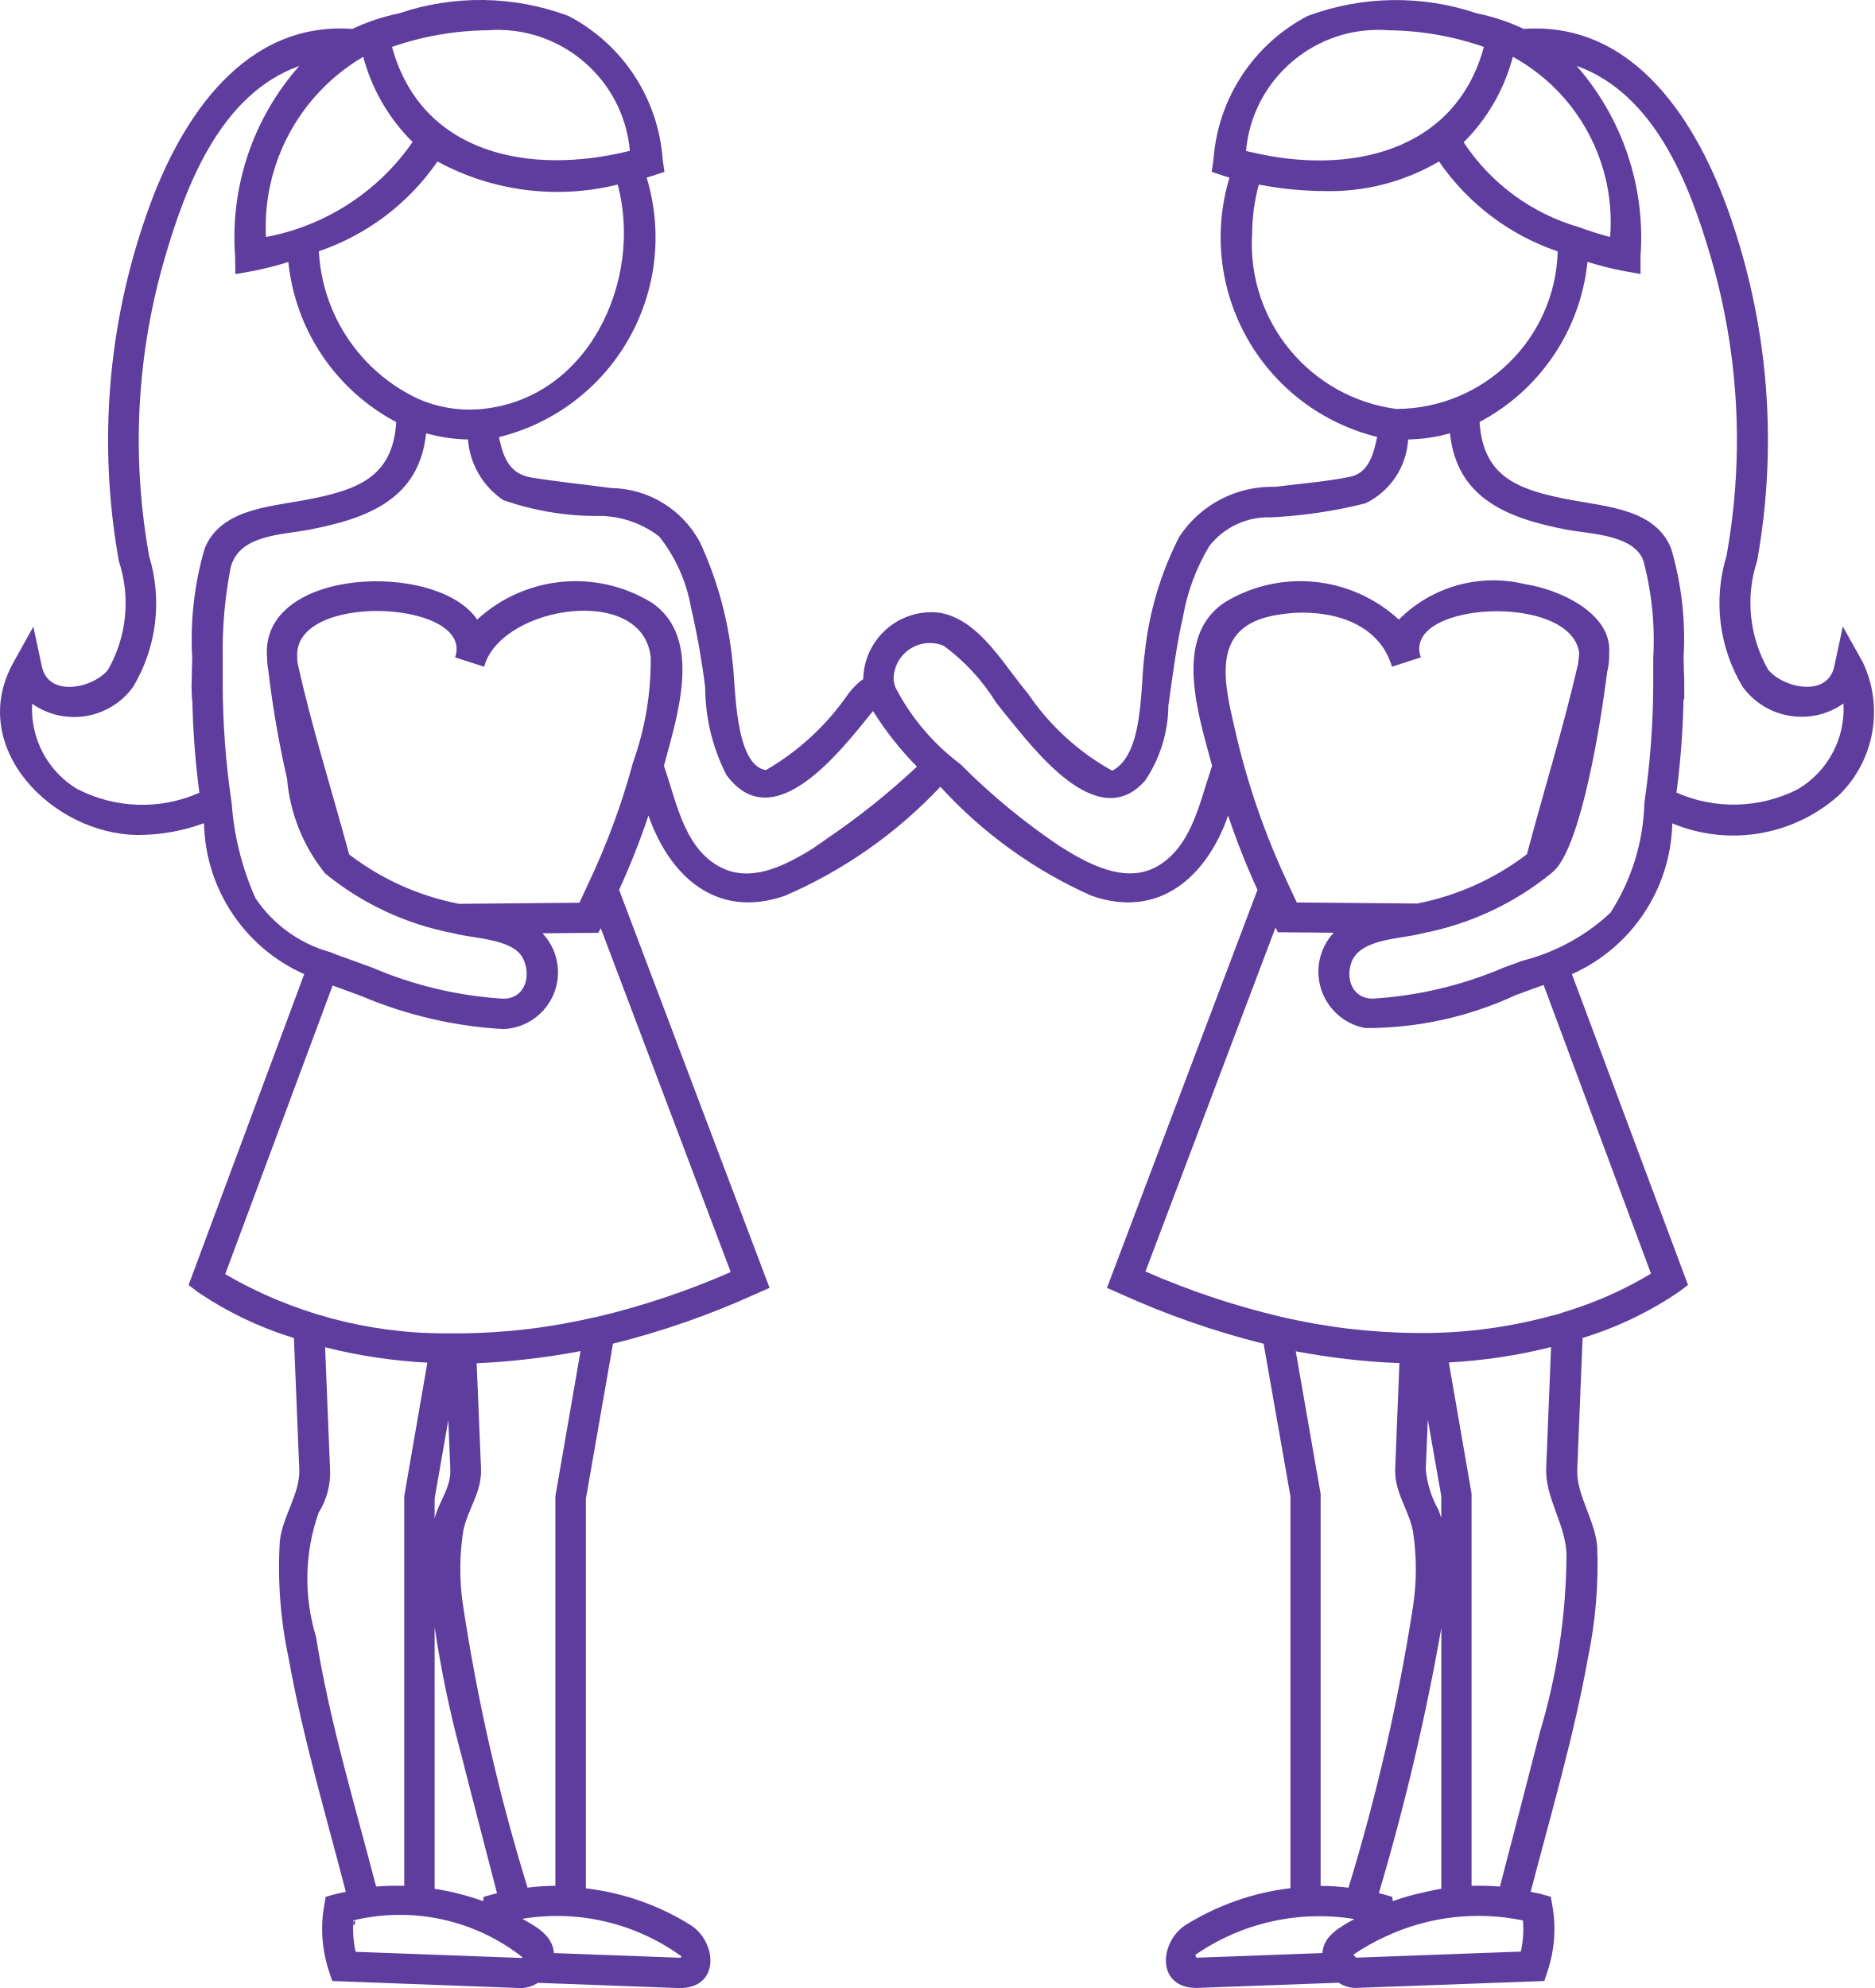
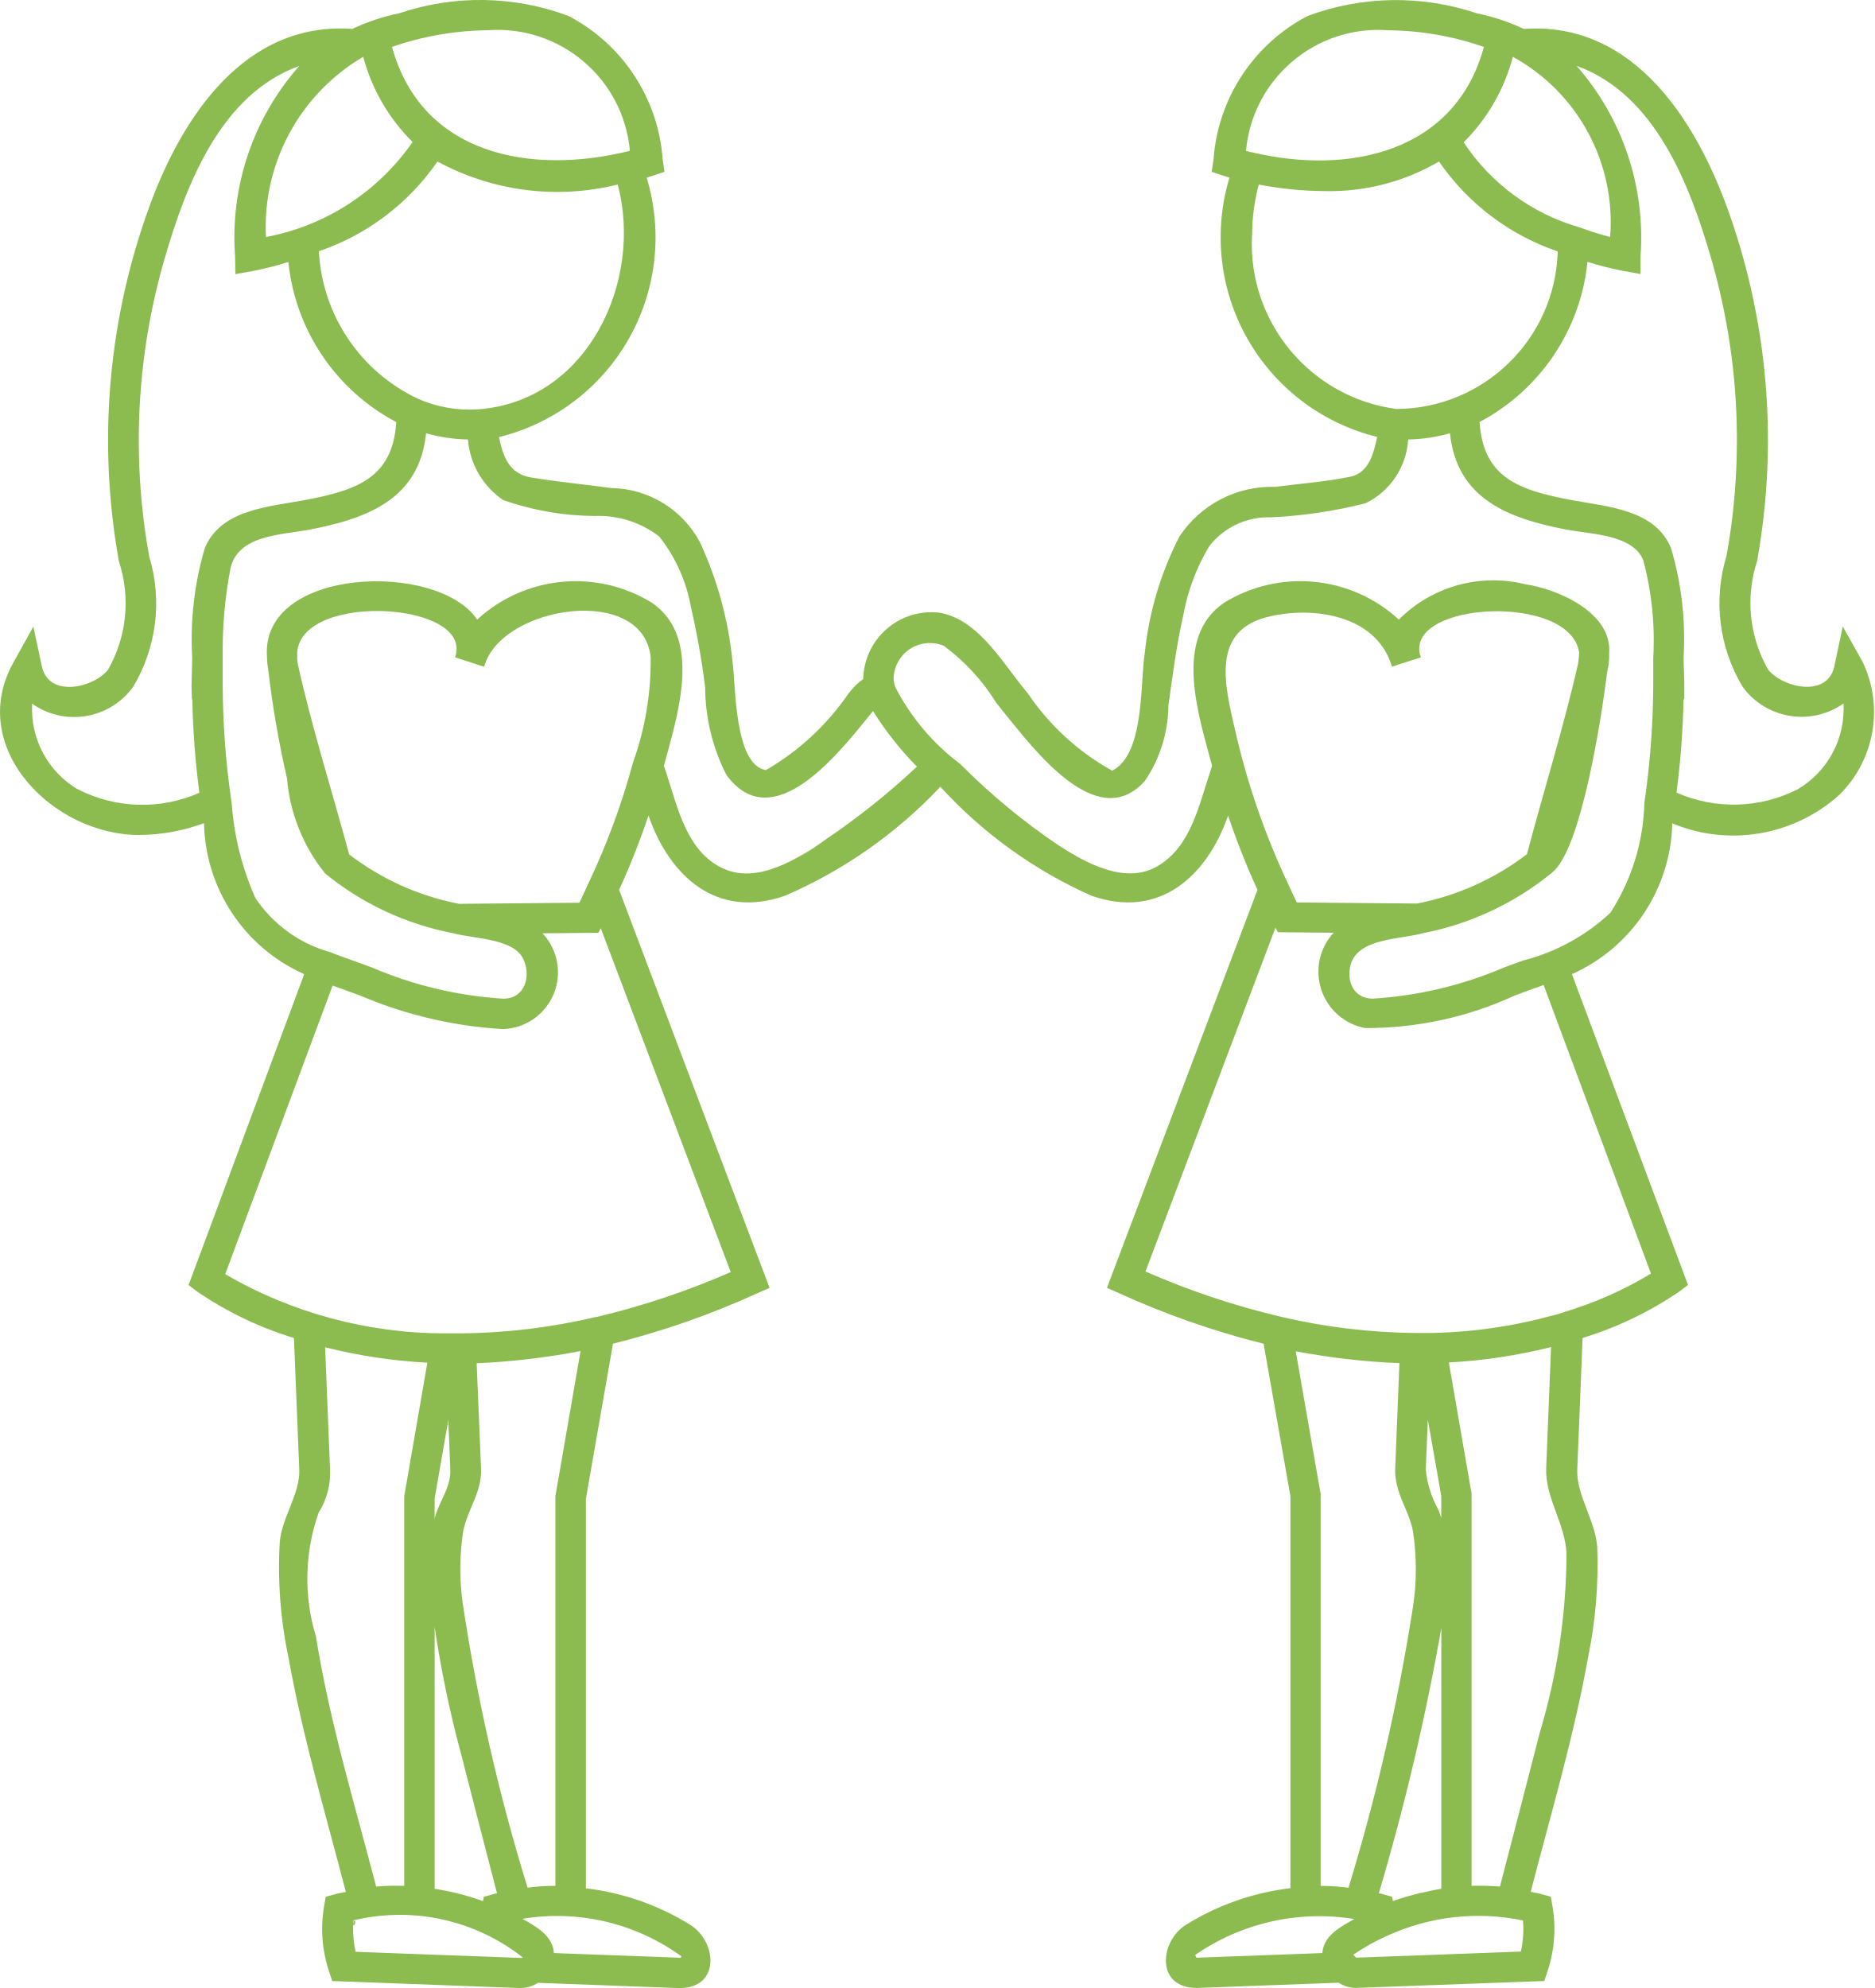
<svg xmlns="http://www.w3.org/2000/svg" width="33.004" height="34.999" viewBox="0 0 33.004 34.999">
-   <path id="h3" d="M32.442,11.029l-.149.7c-.119.562-.908.38-1.166.059a2.37,2.37,0,0,1-.192-1.917l.04-.24a12.006,12.006,0,0,0-.523-5.847C29.9,2.2,28.8.37,26.825.509A3.618,3.618,0,0,0,26,.235,4.461,4.461,0,0,0,23.022.28a3.1,3.1,0,0,0-1.659,2.527l-.032.218.213.071.1.031a3.62,3.62,0,0,0,2.6,4.565c-.058.276-.141.629-.468.7-.435.089-.885.122-1.325.179a1.949,1.949,0,0,0-1.689.876,5.784,5.784,0,0,0-.61,2.057c-.084.531,0,1.774-.573,2.064A4.322,4.322,0,0,1,18.1,12.216l-.135-.168c-.365-.464-.794-1.167-1.441-1.263a1.2,1.2,0,0,0-1.328,1.17,1.08,1.08,0,0,0-.206.19l-.058.071a4.487,4.487,0,0,1-1.45,1.342c-.564-.093-.529-1.527-.589-1.922a6.508,6.508,0,0,0-.57-2.086,1.8,1.8,0,0,0-1.564-.958c-.47-.064-.943-.109-1.41-.186-.388-.064-.494-.366-.566-.711a3.62,3.62,0,0,0,2.6-4.568l.1-.031.213-.071-.031-.218A3.1,3.1,0,0,0,10.005.28,4.449,4.449,0,0,0,7.023.235,3.626,3.626,0,0,0,6.2.509c-1.9-.136-3,1.568-3.562,3.1a12,12,0,0,0-.588,6.028l.04.24A2.366,2.366,0,0,1,1.9,11.791c-.257.321-1.046.5-1.165-.059l-.15-.7-.351.631C-.6,13.16.933,14.7,2.444,14.7a3.36,3.36,0,0,0,1.146-.208A2.974,2.974,0,0,0,5.354,17.15L3.318,22.623l.155.118a6.288,6.288,0,0,0,1.7.815l.094,2.315c.017.424-.3.829-.343,1.268a7.655,7.655,0,0,0,.153,2.041c.249,1.391.655,2.76,1.01,4.127-.063.015-.127.023-.19.041l-.164.045-.029.164A2.363,2.363,0,0,0,5.789,34.7l.058.176L9.155,35h.023a.556.556,0,0,0,.29-.092L11.942,35h.022c.722,0,.656-.816.19-1.111a4.485,4.485,0,0,0-1.841-.645l0-6.857.477-2.731a14.588,14.588,0,0,0,2.53-.883l.227-.1-2.649-7.007a13.452,13.452,0,0,0,.517-1.308c.37,1.065,1.2,1.835,2.408,1.41a8.247,8.247,0,0,0,2.731-1.917,8,8,0,0,0,2.657,1.917c1.2.425,2.038-.345,2.409-1.41a13.2,13.2,0,0,0,.517,1.308l-2.65,7.007.227.1a14.717,14.717,0,0,0,2.531.884l.472,2.685v6.9a4.475,4.475,0,0,0-1.84.645c-.467.295-.532,1.111.189,1.111l2.5-.092a.559.559,0,0,0,.291.092l3.33-.122.058-.176a2.351,2.351,0,0,0,.085-1.144l-.029-.164-.163-.045c-.063-.018-.127-.026-.191-.041.355-1.367.761-2.736,1.01-4.127a8.079,8.079,0,0,0,.162-1.937c-.032-.476-.37-.92-.352-1.372l.094-2.315a6.288,6.288,0,0,0,1.7-.815l.156-.118L27.673,17.15a2.982,2.982,0,0,0,1.767-2.655A2.792,2.792,0,0,0,32.374,14a2.045,2.045,0,0,0,.419-2.344ZM27.8,4l0,0a3.645,3.645,0,0,1-2.033-1.495A3.3,3.3,0,0,0,26.633,1l.013.007a3.322,3.322,0,0,1,1.7,3.165C28.2,4.134,28.01,4.078,27.8,4ZM24.443.533a5.276,5.276,0,0,1,1.68.293c-.5,1.852-2.369,2.264-4.087,1.854l-.007,0c-.034-.007-.065-.015-.094-.023A2.339,2.339,0,0,1,24.443.533Zm-2.4,3.606a3.419,3.419,0,0,1,.117-.89,6.243,6.243,0,0,0,1.157.115,3.8,3.8,0,0,0,2.016-.521,4.159,4.159,0,0,0,2.09,1.583A2.854,2.854,0,0,1,24.585,7.2h0A2.932,2.932,0,0,1,22.041,4.139ZM8.4,7.207a2.251,2.251,0,0,1-1.037-.184h0a3.045,3.045,0,0,1-1.751-2.6A4.161,4.161,0,0,0,7.7,2.843a4.418,4.418,0,0,0,3.173.406c.454,1.69-.526,3.828-2.473,3.958C8.308,7.214,9.869,7.109,8.4,7.207ZM6.38,1.008,6.393,1a3.3,3.3,0,0,0,.869,1.5A4.046,4.046,0,0,1,4.68,4.173,3.476,3.476,0,0,1,6.38,1.008Zm2.2-.475a2.339,2.339,0,0,1,2.508,2.122C9.35,3.09,7.421,2.732,6.9.826A5.285,5.285,0,0,1,8.583.533ZM1.372,13.9a1.645,1.645,0,0,1-.808-1.511,1.282,1.282,0,0,0,1.776-.294,2.857,2.857,0,0,0,.283-2.306l-.039-.235A11.463,11.463,0,0,1,2.9,4.54c.371-1.274.978-2.88,2.367-3.379A4.551,4.551,0,0,0,4.137,4.513l.005.313.314-.056a5.728,5.728,0,0,0,.619-.158,3.6,3.6,0,0,0,1.9,2.819c-.064.978-.68,1.2-1.628,1.376-.635.117-1.473.168-1.746.851a5.682,5.682,0,0,0-.219,1.918l-.006.242c0,.088-.006.177-.006.266l.007.228h.007a14.851,14.851,0,0,0,.124,1.645,2.487,2.487,0,0,1-2.136-.06ZM5.608,26.631a1.316,1.316,0,0,0,.2-.781l-.086-2.131a9.371,9.371,0,0,0,1.8.271l-.407,2.351V33.2a4.546,4.546,0,0,0-.495.013c-.378-1.456-.823-2.917-1.059-4.4a3.494,3.494,0,0,1,.047-2.183Zm3.611-2.695c.334-.037.668-.085,1-.15l-.443,2.555V33.2a4.228,4.228,0,0,0-.49.032,34.028,34.028,0,0,1-1.143-5.017,4.311,4.311,0,0,1,.011-1.263c.079-.391.33-.677.313-1.1L8.39,24C8.666,23.989,8.945,23.966,9.219,23.936ZM8.1,30.821c.159.622.485,1.88.648,2.509q-.034.007-.069.018l-.164.046-.013.076a4.456,4.456,0,0,0-.852-.217l0-4.61A19.714,19.714,0,0,0,8.1,30.821C8.263,31.443,8.088,30.762,8.1,30.821ZM7.891,25l.035.867c.014.328-.2.561-.276.867v-.352Zm-1.677,8.81A3.493,3.493,0,0,1,9.2,34.46a.027.027,0,0,1-.018.01v.011h0V34.47l-2.923-.108a1.866,1.866,0,0,1-.039-.548C6.3,33.8,6.2,34,6.214,33.814Zm5.75.656v.265l0-.265-2.215-.082a.086.086,0,0,0,0-.016c-.032-.3-.312-.451-.555-.587h0a3.731,3.731,0,0,1,2.8.66C11.987,34.47,11.971,34.47,11.964,34.47ZM10.487,23.186a10.748,10.748,0,0,1-2.377.288h-.1l-.186,0a7.7,7.7,0,0,1-3.861-1.042l1.891-5.081.181.065.319.117a7.475,7.475,0,0,0,2.506.584,1,1,0,0,0,.689-1.686l.983-.009.043-.081,2.288,6.054a13.837,13.837,0,0,1-2.376.794ZM5.232,11.58c-.1-1.159,3.032-1.019,2.792-.052l-.014.045.512.165.017-.055c.351-1.025,2.774-1.395,2.915-.115a5.32,5.32,0,0,1-.311,1.855,12.606,12.606,0,0,1-.783,2.123l-.073.158c-.029.063-.058.126-.088.189h-.038l-2.082.019a4.638,4.638,0,0,1-1.933-.869l-.007-.024c-.3-1.109-.652-2.217-.9-3.338-.005-.038-.008-.072-.011-.1Zm9.309,3.2c-.484.328-1.192.787-1.8.515-.661-.294-.819-1.107-1.02-1.712l-.034-.1c.228-.86.7-2.255-.217-2.875a2.562,2.562,0,0,0-3.071.3c-.691-1.033-3.823-.93-3.7.659a1.293,1.293,0,0,0,.021.22,17.775,17.775,0,0,0,.331,1.917,3.067,3.067,0,0,0,.672,1.674,5.06,5.06,0,0,0,2.258,1.052l.035.009h0c.333.085,1.013.089,1.188.43.153.3.046.713-.345.713a6.936,6.936,0,0,1-2.312-.549l-.327-.119c-.142-.051-.286-.1-.427-.159l-.008,0a2.334,2.334,0,0,1-1.29-.944,4.975,4.975,0,0,1-.418-1.669l-.009-.063a14.4,14.4,0,0,1-.149-2v-.1c0-.1,0-.2,0-.3h0v-.1A7.693,7.693,0,0,1,4.057,10c.137-.579.88-.582,1.371-.672,1.054-.2,1.952-.547,2.072-1.7a2.919,2.919,0,0,0,.737.109,1.419,1.419,0,0,0,.621,1.067,5,5,0,0,0,1.613.28,1.744,1.744,0,0,1,1.133.361,2.8,2.8,0,0,1,.561,1.255,13.876,13.876,0,0,1,.248,1.4,3.422,3.422,0,0,0,.373,1.541c.831,1.135,2.022-.436,2.564-1.1l.018-.023a5.775,5.775,0,0,0,.773.979,12.867,12.867,0,0,1-1.6,1.278C13.343,15.592,14.824,14.59,14.541,14.781Zm7.816-3.929c.775-.177,1.84-.021,2.13.831l.018.055.511-.165L25,11.532c-.249-.945,2.65-1.092,2.8-.043,0,.039-.007.108-.019.2-.256,1.116-.6,2.219-.893,3.325l-.006.024a4.654,4.654,0,0,1-1.934.869l-2.119-.019c-.029-.061-.058-.122-.086-.183l-.076-.164a13.243,13.243,0,0,1-.925-2.69c-.184-.8-.434-1.766.616-2C22.834,10.743,22.043,10.923,22.357,10.852Zm1.351,13.075c.306.036.619.061.928.071l-.074,1.851c-.018.428.234.714.312,1.106a4.394,4.394,0,0,1,0,1.34,35.632,35.632,0,0,1-1.134,4.939,4.245,4.245,0,0,0-.491-.032l0-6.9-.438-2.511C23.107,23.845,23.407,23.891,23.708,23.927Zm1.33,9.394a4.367,4.367,0,0,0-.517.149l-.014-.076-.163-.046-.07-.018a41.973,41.973,0,0,0,1.1-4.667v4.59C25.26,33.27,25.148,33.295,25.038,33.321Zm.287-6.736a1.787,1.787,0,0,1-.225-.714l.036-.877.237,1.347v.384Zm-2.046,7.8-2.215.082,0,.265V34.47l-.023-.053a3.835,3.835,0,0,1,2.8-.632C23.594,33.927,23.3,34.072,23.279,34.388Zm3.494-.026-2.9.107-.049-.052h0a3.752,3.752,0,0,1,.587-.329h0a3.853,3.853,0,0,1,2.4-.274A1.8,1.8,0,0,1,26.773,34.362Zm.328-3.831c-.138.541-.519,2.01-.695,2.686a4.54,4.54,0,0,0-.5-.013l0-6.907-.4-2.307a9.361,9.361,0,0,0,1.8-.271l-.086,2.13c-.021.52.334.974.358,1.507a11.125,11.125,0,0,1-.478,3.175Zm.41-7.419a8.67,8.67,0,0,1-2.309.359l-.186,0h-.1a10.755,10.755,0,0,1-2.377-.288h0a13.79,13.79,0,0,1-2.374-.794l2.289-6.054.042.081.982.009a1.01,1.01,0,0,0,.553,1.678,6.222,6.222,0,0,0,2.643-.576l.319-.117.182-.065,1.89,5.081a6.607,6.607,0,0,1-1.552.683C26.788,23.331,28.286,22.876,27.511,23.112Zm.84-7.039a3.544,3.544,0,0,1-1.546.844l-.326.119a6.941,6.941,0,0,1-2.313.549c-.34,0-.468-.314-.388-.6.127-.456.849-.444,1.232-.542h0l.035-.009a5.124,5.124,0,0,0,2.268-1.059l.058-.052c.47-.478.811-2.587.922-3.485a1.208,1.208,0,0,0,.036-.336c.053-.713-.9-1.127-1.479-1.213a2.347,2.347,0,0,0-2.224.623,2.561,2.561,0,0,0-3.071-.3c-.922.62-.444,2.015-.217,2.875l-.029.089c-.2.589-.34,1.331-.93,1.676-.567.331-1.248-.049-1.73-.356a11.506,11.506,0,0,1-1.742-1.439A3.965,3.965,0,0,1,15.762,12.1a.562.562,0,0,1-.026-.1l-.005-.03a.638.638,0,0,1,.884-.6,3.58,3.58,0,0,1,.921,1l.14.176c.506.617,1.638,2.152,2.48,1.2a2.388,2.388,0,0,0,.412-1.319c.074-.531.142-1.063.261-1.586a3.6,3.6,0,0,1,.46-1.227,1.316,1.316,0,0,1,1.086-.506,8.483,8.483,0,0,0,1.663-.247,1.336,1.336,0,0,0,.752-1.124,2.912,2.912,0,0,0,.736-.109c.121,1.152,1.018,1.5,2.072,1.7.408.075,1.165.086,1.333.543a5.463,5.463,0,0,1,.174,1.711l0,.1c0,.1,0,.2,0,.3v.1a14.824,14.824,0,0,1-.156,2.051,3.745,3.745,0,0,1-.6,1.939Zm3.3-2.175a2.493,2.493,0,0,1-2.137.06,14.833,14.833,0,0,0,.124-1.644h.013v-.229c0-.088,0-.175-.006-.262l-.006-.245a5.623,5.623,0,0,0-.219-1.917c-.273-.684-1.111-.734-1.745-.852-.948-.176-1.565-.4-1.628-1.376a3.6,3.6,0,0,0,1.9-2.819,5.686,5.686,0,0,0,.62.158l.314.056,0-.313a4.582,4.582,0,0,0-1.126-3.352c1.389.5,1.995,2.105,2.366,3.379a11.479,11.479,0,0,1,.314,5.012l-.04.235a2.853,2.853,0,0,0,.284,2.306,1.281,1.281,0,0,0,1.775.294,1.642,1.642,0,0,1-.807,1.511Z" transform="translate(0.002 0)" fill="#5e3d9f" fill-rule="evenodd" />
+   <path id="h3" d="M32.442,11.029l-.149.7c-.119.562-.908.38-1.166.059a2.37,2.37,0,0,1-.192-1.917l.04-.24a12.006,12.006,0,0,0-.523-5.847C29.9,2.2,28.8.37,26.825.509A3.618,3.618,0,0,0,26,.235,4.461,4.461,0,0,0,23.022.28a3.1,3.1,0,0,0-1.659,2.527l-.032.218.213.071.1.031a3.62,3.62,0,0,0,2.6,4.565c-.058.276-.141.629-.468.7-.435.089-.885.122-1.325.179a1.949,1.949,0,0,0-1.689.876,5.784,5.784,0,0,0-.61,2.057c-.084.531,0,1.774-.573,2.064A4.322,4.322,0,0,1,18.1,12.216l-.135-.168c-.365-.464-.794-1.167-1.441-1.263a1.2,1.2,0,0,0-1.328,1.17,1.08,1.08,0,0,0-.206.19l-.058.071a4.487,4.487,0,0,1-1.45,1.342c-.564-.093-.529-1.527-.589-1.922a6.508,6.508,0,0,0-.57-2.086,1.8,1.8,0,0,0-1.564-.958c-.47-.064-.943-.109-1.41-.186-.388-.064-.494-.366-.566-.711a3.62,3.62,0,0,0,2.6-4.568l.1-.031.213-.071-.031-.218A3.1,3.1,0,0,0,10.005.28,4.449,4.449,0,0,0,7.023.235,3.626,3.626,0,0,0,6.2.509c-1.9-.136-3,1.568-3.562,3.1a12,12,0,0,0-.588,6.028l.04.24A2.366,2.366,0,0,1,1.9,11.791c-.257.321-1.046.5-1.165-.059l-.15-.7-.351.631C-.6,13.16.933,14.7,2.444,14.7a3.36,3.36,0,0,0,1.146-.208A2.974,2.974,0,0,0,5.354,17.15L3.318,22.623l.155.118a6.288,6.288,0,0,0,1.7.815l.094,2.315c.017.424-.3.829-.343,1.268a7.655,7.655,0,0,0,.153,2.041c.249,1.391.655,2.76,1.01,4.127-.063.015-.127.023-.19.041l-.164.045-.029.164A2.363,2.363,0,0,0,5.789,34.7l.058.176L9.155,35h.023a.556.556,0,0,0,.29-.092L11.942,35h.022c.722,0,.656-.816.19-1.111a4.485,4.485,0,0,0-1.841-.645l0-6.857.477-2.731a14.588,14.588,0,0,0,2.53-.883l.227-.1-2.649-7.007a13.452,13.452,0,0,0,.517-1.308c.37,1.065,1.2,1.835,2.408,1.41a8.247,8.247,0,0,0,2.731-1.917,8,8,0,0,0,2.657,1.917c1.2.425,2.038-.345,2.409-1.41a13.2,13.2,0,0,0,.517,1.308l-2.65,7.007.227.1a14.717,14.717,0,0,0,2.531.884l.472,2.685v6.9a4.475,4.475,0,0,0-1.84.645c-.467.295-.532,1.111.189,1.111l2.5-.092a.559.559,0,0,0,.291.092l3.33-.122.058-.176a2.351,2.351,0,0,0,.085-1.144l-.029-.164-.163-.045c-.063-.018-.127-.026-.191-.041.355-1.367.761-2.736,1.01-4.127a8.079,8.079,0,0,0,.162-1.937c-.032-.476-.37-.92-.352-1.372l.094-2.315a6.288,6.288,0,0,0,1.7-.815l.156-.118L27.673,17.15a2.982,2.982,0,0,0,1.767-2.655A2.792,2.792,0,0,0,32.374,14a2.045,2.045,0,0,0,.419-2.344ZM27.8,4l0,0a3.645,3.645,0,0,1-2.033-1.495A3.3,3.3,0,0,0,26.633,1l.013.007a3.322,3.322,0,0,1,1.7,3.165C28.2,4.134,28.01,4.078,27.8,4ZM24.443.533a5.276,5.276,0,0,1,1.68.293c-.5,1.852-2.369,2.264-4.087,1.854l-.007,0c-.034-.007-.065-.015-.094-.023A2.339,2.339,0,0,1,24.443.533Zm-2.4,3.606a3.419,3.419,0,0,1,.117-.89,6.243,6.243,0,0,0,1.157.115,3.8,3.8,0,0,0,2.016-.521,4.159,4.159,0,0,0,2.09,1.583A2.854,2.854,0,0,1,24.585,7.2h0A2.932,2.932,0,0,1,22.041,4.139ZM8.4,7.207a2.251,2.251,0,0,1-1.037-.184h0a3.045,3.045,0,0,1-1.751-2.6A4.161,4.161,0,0,0,7.7,2.843a4.418,4.418,0,0,0,3.173.406c.454,1.69-.526,3.828-2.473,3.958C8.308,7.214,9.869,7.109,8.4,7.207ZM6.38,1.008,6.393,1a3.3,3.3,0,0,0,.869,1.5A4.046,4.046,0,0,1,4.68,4.173,3.476,3.476,0,0,1,6.38,1.008Zm2.2-.475a2.339,2.339,0,0,1,2.508,2.122C9.35,3.09,7.421,2.732,6.9.826A5.285,5.285,0,0,1,8.583.533ZM1.372,13.9a1.645,1.645,0,0,1-.808-1.511,1.282,1.282,0,0,0,1.776-.294,2.857,2.857,0,0,0,.283-2.306l-.039-.235A11.463,11.463,0,0,1,2.9,4.54c.371-1.274.978-2.88,2.367-3.379A4.551,4.551,0,0,0,4.137,4.513l.005.313.314-.056a5.728,5.728,0,0,0,.619-.158,3.6,3.6,0,0,0,1.9,2.819c-.064.978-.68,1.2-1.628,1.376-.635.117-1.473.168-1.746.851a5.682,5.682,0,0,0-.219,1.918l-.006.242c0,.088-.006.177-.006.266l.007.228h.007a14.851,14.851,0,0,0,.124,1.645,2.487,2.487,0,0,1-2.136-.06ZM5.608,26.631a1.316,1.316,0,0,0,.2-.781l-.086-2.131a9.371,9.371,0,0,0,1.8.271l-.407,2.351V33.2a4.546,4.546,0,0,0-.495.013c-.378-1.456-.823-2.917-1.059-4.4a3.494,3.494,0,0,1,.047-2.183Zm3.611-2.695c.334-.037.668-.085,1-.15l-.443,2.555V33.2a4.228,4.228,0,0,0-.49.032,34.028,34.028,0,0,1-1.143-5.017,4.311,4.311,0,0,1,.011-1.263c.079-.391.33-.677.313-1.1L8.39,24C8.666,23.989,8.945,23.966,9.219,23.936ZM8.1,30.821c.159.622.485,1.88.648,2.509q-.034.007-.069.018l-.164.046-.013.076a4.456,4.456,0,0,0-.852-.217l0-4.61A19.714,19.714,0,0,0,8.1,30.821C8.263,31.443,8.088,30.762,8.1,30.821ZM7.891,25l.035.867c.014.328-.2.561-.276.867v-.352Zm-1.677,8.81A3.493,3.493,0,0,1,9.2,34.46a.027.027,0,0,1-.018.01v.011h0V34.47l-2.923-.108a1.866,1.866,0,0,1-.039-.548C6.3,33.8,6.2,34,6.214,33.814Zm5.75.656v.265l0-.265-2.215-.082a.086.086,0,0,0,0-.016c-.032-.3-.312-.451-.555-.587h0a3.731,3.731,0,0,1,2.8.66C11.987,34.47,11.971,34.47,11.964,34.47ZM10.487,23.186a10.748,10.748,0,0,1-2.377.288h-.1l-.186,0a7.7,7.7,0,0,1-3.861-1.042l1.891-5.081.181.065.319.117a7.475,7.475,0,0,0,2.506.584,1,1,0,0,0,.689-1.686l.983-.009.043-.081,2.288,6.054a13.837,13.837,0,0,1-2.376.794ZM5.232,11.58c-.1-1.159,3.032-1.019,2.792-.052l-.014.045.512.165.017-.055c.351-1.025,2.774-1.395,2.915-.115a5.32,5.32,0,0,1-.311,1.855,12.606,12.606,0,0,1-.783,2.123l-.073.158c-.029.063-.058.126-.088.189h-.038l-2.082.019a4.638,4.638,0,0,1-1.933-.869l-.007-.024c-.3-1.109-.652-2.217-.9-3.338-.005-.038-.008-.072-.011-.1Zm9.309,3.2c-.484.328-1.192.787-1.8.515-.661-.294-.819-1.107-1.02-1.712l-.034-.1c.228-.86.7-2.255-.217-2.875a2.562,2.562,0,0,0-3.071.3c-.691-1.033-3.823-.93-3.7.659a1.293,1.293,0,0,0,.021.22,17.775,17.775,0,0,0,.331,1.917,3.067,3.067,0,0,0,.672,1.674,5.06,5.06,0,0,0,2.258,1.052l.035.009h0c.333.085,1.013.089,1.188.43.153.3.046.713-.345.713a6.936,6.936,0,0,1-2.312-.549l-.327-.119c-.142-.051-.286-.1-.427-.159l-.008,0a2.334,2.334,0,0,1-1.29-.944,4.975,4.975,0,0,1-.418-1.669l-.009-.063a14.4,14.4,0,0,1-.149-2v-.1c0-.1,0-.2,0-.3h0v-.1A7.693,7.693,0,0,1,4.057,10c.137-.579.88-.582,1.371-.672,1.054-.2,1.952-.547,2.072-1.7a2.919,2.919,0,0,0,.737.109,1.419,1.419,0,0,0,.621,1.067,5,5,0,0,0,1.613.28,1.744,1.744,0,0,1,1.133.361,2.8,2.8,0,0,1,.561,1.255,13.876,13.876,0,0,1,.248,1.4,3.422,3.422,0,0,0,.373,1.541c.831,1.135,2.022-.436,2.564-1.1l.018-.023a5.775,5.775,0,0,0,.773.979,12.867,12.867,0,0,1-1.6,1.278C13.343,15.592,14.824,14.59,14.541,14.781Zm7.816-3.929c.775-.177,1.84-.021,2.13.831l.018.055.511-.165L25,11.532c-.249-.945,2.65-1.092,2.8-.043,0,.039-.007.108-.019.2-.256,1.116-.6,2.219-.893,3.325l-.006.024a4.654,4.654,0,0,1-1.934.869l-2.119-.019c-.029-.061-.058-.122-.086-.183l-.076-.164a13.243,13.243,0,0,1-.925-2.69c-.184-.8-.434-1.766.616-2C22.834,10.743,22.043,10.923,22.357,10.852Zm1.351,13.075c.306.036.619.061.928.071l-.074,1.851c-.018.428.234.714.312,1.106a4.394,4.394,0,0,1,0,1.34,35.632,35.632,0,0,1-1.134,4.939,4.245,4.245,0,0,0-.491-.032l0-6.9-.438-2.511C23.107,23.845,23.407,23.891,23.708,23.927Zm1.33,9.394a4.367,4.367,0,0,0-.517.149l-.014-.076-.163-.046-.07-.018a41.973,41.973,0,0,0,1.1-4.667v4.59C25.26,33.27,25.148,33.295,25.038,33.321Zm.287-6.736a1.787,1.787,0,0,1-.225-.714l.036-.877.237,1.347v.384Zm-2.046,7.8-2.215.082,0,.265V34.47l-.023-.053a3.835,3.835,0,0,1,2.8-.632C23.594,33.927,23.3,34.072,23.279,34.388Zm3.494-.026-2.9.107-.049-.052h0a3.752,3.752,0,0,1,.587-.329h0a3.853,3.853,0,0,1,2.4-.274A1.8,1.8,0,0,1,26.773,34.362Zm.328-3.831c-.138.541-.519,2.01-.695,2.686a4.54,4.54,0,0,0-.5-.013l0-6.907-.4-2.307a9.361,9.361,0,0,0,1.8-.271l-.086,2.13c-.021.52.334.974.358,1.507a11.125,11.125,0,0,1-.478,3.175Zm.41-7.419a8.67,8.67,0,0,1-2.309.359l-.186,0h-.1a10.755,10.755,0,0,1-2.377-.288h0a13.79,13.79,0,0,1-2.374-.794l2.289-6.054.042.081.982.009a1.01,1.01,0,0,0,.553,1.678,6.222,6.222,0,0,0,2.643-.576l.319-.117.182-.065,1.89,5.081a6.607,6.607,0,0,1-1.552.683C26.788,23.331,28.286,22.876,27.511,23.112Zm.84-7.039a3.544,3.544,0,0,1-1.546.844l-.326.119a6.941,6.941,0,0,1-2.313.549c-.34,0-.468-.314-.388-.6.127-.456.849-.444,1.232-.542h0l.035-.009a5.124,5.124,0,0,0,2.268-1.059l.058-.052c.47-.478.811-2.587.922-3.485a1.208,1.208,0,0,0,.036-.336c.053-.713-.9-1.127-1.479-1.213a2.347,2.347,0,0,0-2.224.623,2.561,2.561,0,0,0-3.071-.3c-.922.62-.444,2.015-.217,2.875l-.029.089c-.2.589-.34,1.331-.93,1.676-.567.331-1.248-.049-1.73-.356a11.506,11.506,0,0,1-1.742-1.439A3.965,3.965,0,0,1,15.762,12.1a.562.562,0,0,1-.026-.1l-.005-.03a.638.638,0,0,1,.884-.6,3.58,3.58,0,0,1,.921,1l.14.176c.506.617,1.638,2.152,2.48,1.2a2.388,2.388,0,0,0,.412-1.319c.074-.531.142-1.063.261-1.586a3.6,3.6,0,0,1,.46-1.227,1.316,1.316,0,0,1,1.086-.506,8.483,8.483,0,0,0,1.663-.247,1.336,1.336,0,0,0,.752-1.124,2.912,2.912,0,0,0,.736-.109c.121,1.152,1.018,1.5,2.072,1.7.408.075,1.165.086,1.333.543a5.463,5.463,0,0,1,.174,1.711l0,.1c0,.1,0,.2,0,.3v.1a14.824,14.824,0,0,1-.156,2.051,3.745,3.745,0,0,1-.6,1.939Zm3.3-2.175a2.493,2.493,0,0,1-2.137.06,14.833,14.833,0,0,0,.124-1.644h.013v-.229c0-.088,0-.175-.006-.262l-.006-.245a5.623,5.623,0,0,0-.219-1.917c-.273-.684-1.111-.734-1.745-.852-.948-.176-1.565-.4-1.628-1.376a3.6,3.6,0,0,0,1.9-2.819,5.686,5.686,0,0,0,.62.158l.314.056,0-.313a4.582,4.582,0,0,0-1.126-3.352c1.389.5,1.995,2.105,2.366,3.379a11.479,11.479,0,0,1,.314,5.012l-.04.235a2.853,2.853,0,0,0,.284,2.306,1.281,1.281,0,0,0,1.775.294,1.642,1.642,0,0,1-.807,1.511Z" transform="translate(0.002 0)" fill="#8cbc50" fill-rule="evenodd" />
</svg>
